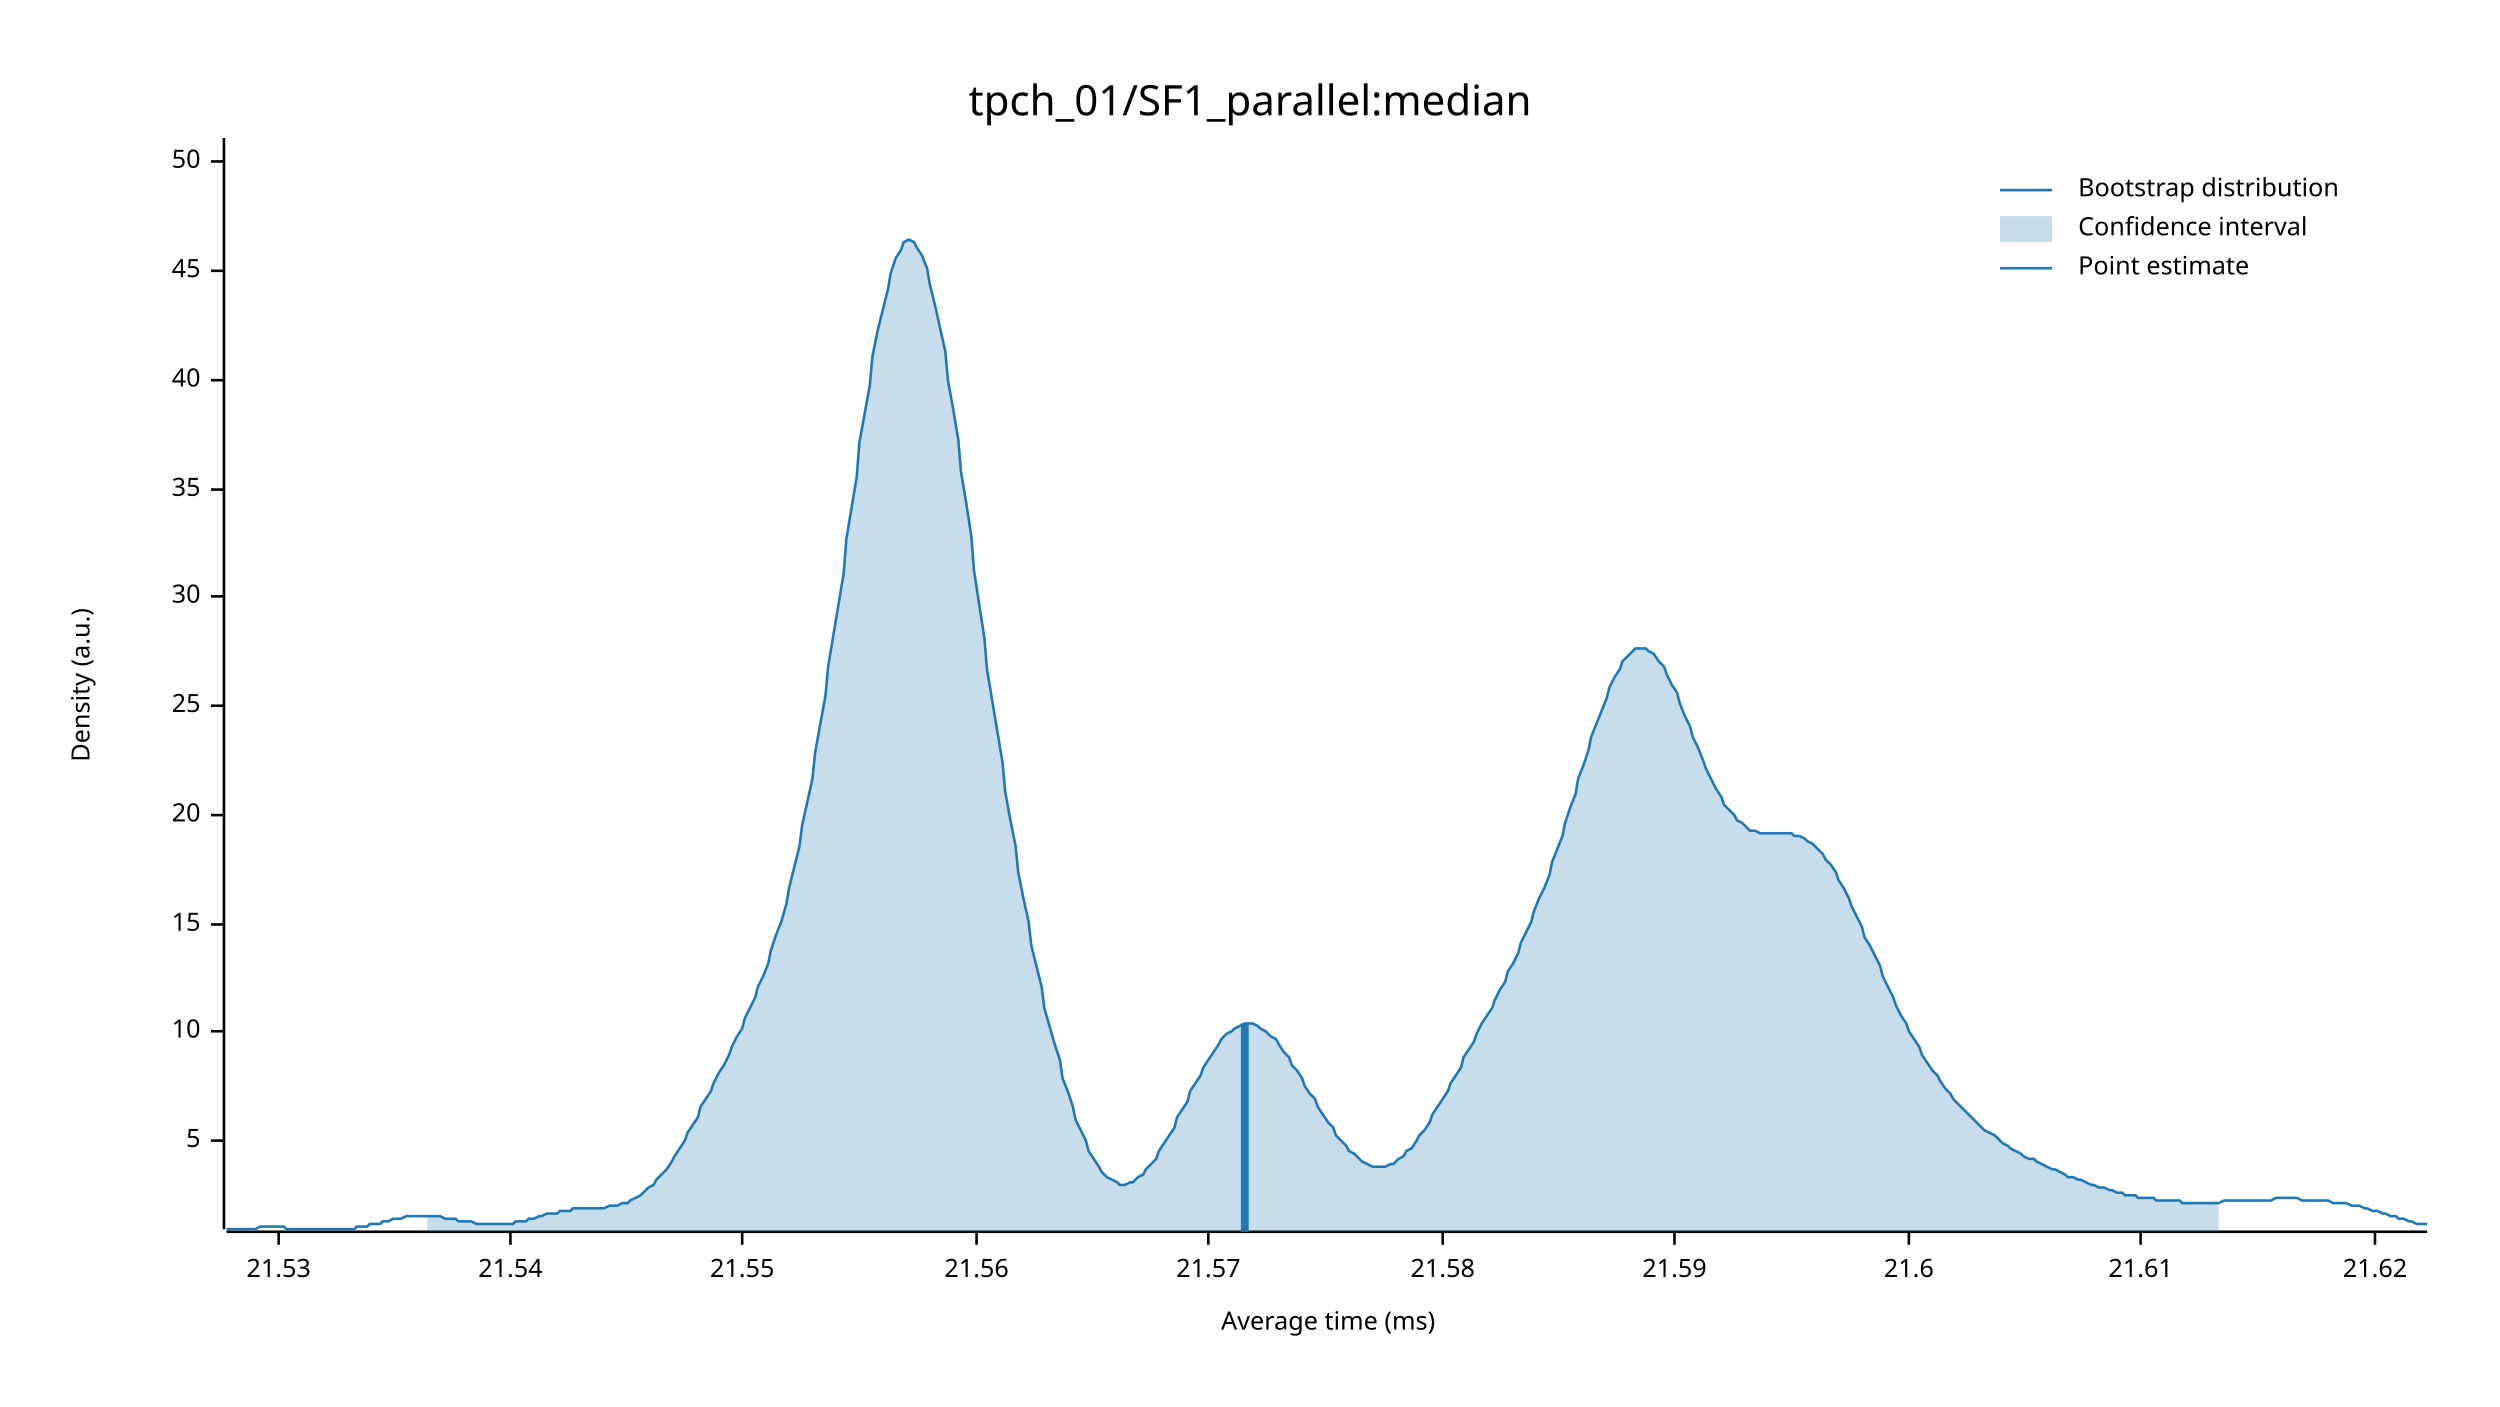
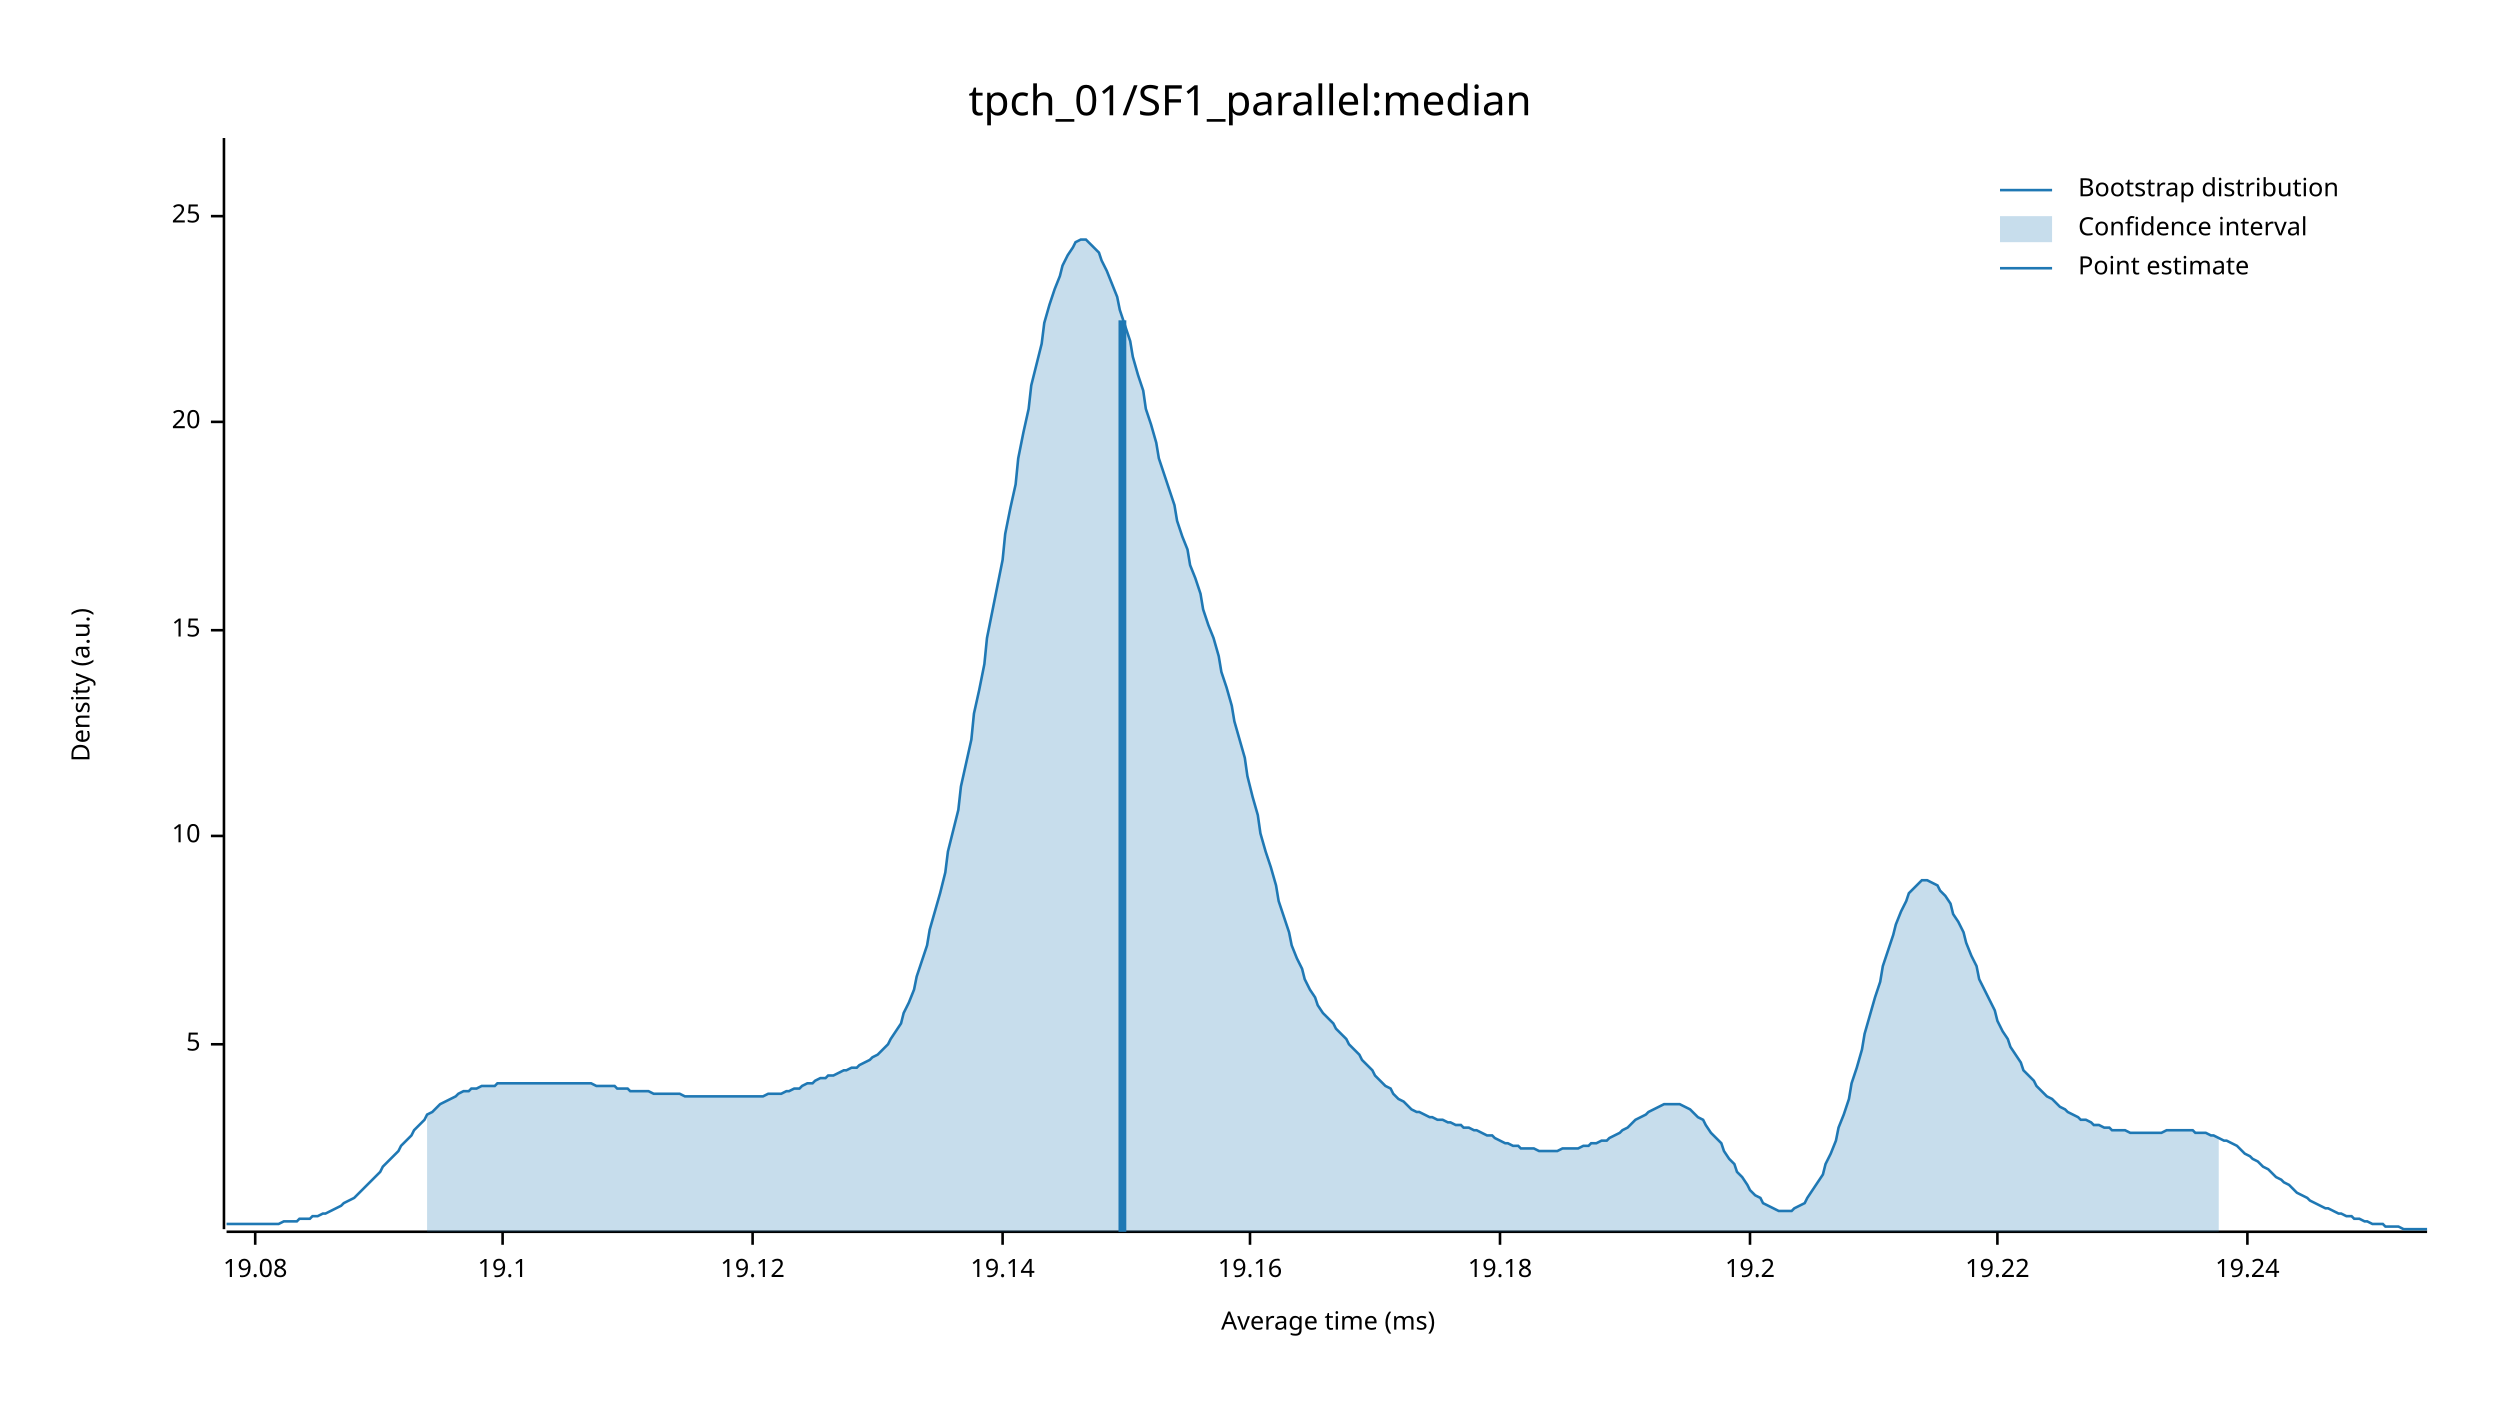
<svg xmlns="http://www.w3.org/2000/svg" width="960" height="540" viewBox="0 0 960 540">
  <text x="480" y="32" dy="0.76em" text-anchor="middle" font-family="sans-serif" font-size="16.129" opacity="1" fill="#000000">
tpch_01/SF1_parallel:median
</text>
  <text x="27" y="263" dy="0.76em" text-anchor="middle" font-family="sans-serif" font-size="9.677" opacity="1" fill="#000000" transform="rotate(270, 27, 263)">
Density (a.u.)
</text>
  <text x="510" y="513" dy="-0.5ex" text-anchor="middle" font-family="sans-serif" font-size="9.677" opacity="1" fill="#000000">
Average time (ms)
</text>
  <polyline fill="none" opacity="1" stroke="#000000" stroke-width="1" points="86,53 86,472 " />
-   <text x="77" y="438" dy="0.5ex" text-anchor="end" font-family="sans-serif" font-size="9.677" opacity="1" fill="#000000">
+   <text x="77" y="401" dy="0.5ex" text-anchor="end" font-family="sans-serif" font-size="9.677" opacity="1" fill="#000000">
5
</text>
-   <polyline fill="none" opacity="1" stroke="#000000" stroke-width="1" points="81,438 86,438 " />
-   <text x="77" y="396" dy="0.5ex" text-anchor="end" font-family="sans-serif" font-size="9.677" opacity="1" fill="#000000">
+   <polyline fill="none" opacity="1" stroke="#000000" stroke-width="1" points="81,401 86,401 " />
+   <text x="77" y="321" dy="0.5ex" text-anchor="end" font-family="sans-serif" font-size="9.677" opacity="1" fill="#000000">
10
</text>
-   <polyline fill="none" opacity="1" stroke="#000000" stroke-width="1" points="81,396 86,396 " />
-   <text x="77" y="355" dy="0.5ex" text-anchor="end" font-family="sans-serif" font-size="9.677" opacity="1" fill="#000000">
+   <polyline fill="none" opacity="1" stroke="#000000" stroke-width="1" points="81,321 86,321 " />
+   <text x="77" y="242" dy="0.5ex" text-anchor="end" font-family="sans-serif" font-size="9.677" opacity="1" fill="#000000">
15
</text>
-   <polyline fill="none" opacity="1" stroke="#000000" stroke-width="1" points="81,355 86,355 " />
-   <text x="77" y="313" dy="0.5ex" text-anchor="end" font-family="sans-serif" font-size="9.677" opacity="1" fill="#000000">
+   <polyline fill="none" opacity="1" stroke="#000000" stroke-width="1" points="81,242 86,242 " />
+   <text x="77" y="162" dy="0.5ex" text-anchor="end" font-family="sans-serif" font-size="9.677" opacity="1" fill="#000000">
20
</text>
-   <polyline fill="none" opacity="1" stroke="#000000" stroke-width="1" points="81,313 86,313 " />
-   <text x="77" y="271" dy="0.5ex" text-anchor="end" font-family="sans-serif" font-size="9.677" opacity="1" fill="#000000">
+   <polyline fill="none" opacity="1" stroke="#000000" stroke-width="1" points="81,162 86,162 " />
+   <text x="77" y="83" dy="0.5ex" text-anchor="end" font-family="sans-serif" font-size="9.677" opacity="1" fill="#000000">
25
</text>
-   <polyline fill="none" opacity="1" stroke="#000000" stroke-width="1" points="81,271 86,271 " />
-   <text x="77" y="229" dy="0.5ex" text-anchor="end" font-family="sans-serif" font-size="9.677" opacity="1" fill="#000000">
- 30
+   <polyline fill="none" opacity="1" stroke="#000000" stroke-width="1" points="81,83 86,83 " />
+   <polyline fill="none" opacity="1" stroke="#000000" stroke-width="1" points="87,473 932,473 " />
+   <text x="98" y="483" dy="0.76em" text-anchor="middle" font-family="sans-serif" font-size="9.677" opacity="1" fill="#000000">
+ 19.08
</text>
-   <polyline fill="none" opacity="1" stroke="#000000" stroke-width="1" points="81,229 86,229 " />
-   <text x="77" y="188" dy="0.5ex" text-anchor="end" font-family="sans-serif" font-size="9.677" opacity="1" fill="#000000">
- 35
+   <polyline fill="none" opacity="1" stroke="#000000" stroke-width="1" points="98,473 98,478 " />
+   <text x="193" y="483" dy="0.76em" text-anchor="middle" font-family="sans-serif" font-size="9.677" opacity="1" fill="#000000">
+ 19.1
</text>
-   <polyline fill="none" opacity="1" stroke="#000000" stroke-width="1" points="81,188 86,188 " />
-   <text x="77" y="146" dy="0.5ex" text-anchor="end" font-family="sans-serif" font-size="9.677" opacity="1" fill="#000000">
- 40
+   <polyline fill="none" opacity="1" stroke="#000000" stroke-width="1" points="193,473 193,478 " />
+   <text x="289" y="483" dy="0.76em" text-anchor="middle" font-family="sans-serif" font-size="9.677" opacity="1" fill="#000000">
+ 19.12
</text>
-   <polyline fill="none" opacity="1" stroke="#000000" stroke-width="1" points="81,146 86,146 " />
-   <text x="77" y="104" dy="0.5ex" text-anchor="end" font-family="sans-serif" font-size="9.677" opacity="1" fill="#000000">
- 45
+   <polyline fill="none" opacity="1" stroke="#000000" stroke-width="1" points="289,473 289,478 " />
+   <text x="385" y="483" dy="0.76em" text-anchor="middle" font-family="sans-serif" font-size="9.677" opacity="1" fill="#000000">
+ 19.14
</text>
-   <polyline fill="none" opacity="1" stroke="#000000" stroke-width="1" points="81,104 86,104 " />
-   <text x="77" y="62" dy="0.5ex" text-anchor="end" font-family="sans-serif" font-size="9.677" opacity="1" fill="#000000">
- 50
+   <polyline fill="none" opacity="1" stroke="#000000" stroke-width="1" points="385,473 385,478 " />
+   <text x="480" y="483" dy="0.76em" text-anchor="middle" font-family="sans-serif" font-size="9.677" opacity="1" fill="#000000">
+ 19.16
</text>
-   <polyline fill="none" opacity="1" stroke="#000000" stroke-width="1" points="81,62 86,62 " />
-   <polyline fill="none" opacity="1" stroke="#000000" stroke-width="1" points="87,473 932,473 " />
-   <text x="107" y="483" dy="0.76em" text-anchor="middle" font-family="sans-serif" font-size="9.677" opacity="1" fill="#000000">
- 21.53
+   <polyline fill="none" opacity="1" stroke="#000000" stroke-width="1" points="480,473 480,478 " />
+   <text x="576" y="483" dy="0.76em" text-anchor="middle" font-family="sans-serif" font-size="9.677" opacity="1" fill="#000000">
+ 19.18
</text>
-   <polyline fill="none" opacity="1" stroke="#000000" stroke-width="1" points="107,473 107,478 " />
-   <text x="196" y="483" dy="0.76em" text-anchor="middle" font-family="sans-serif" font-size="9.677" opacity="1" fill="#000000">
- 21.54
+   <polyline fill="none" opacity="1" stroke="#000000" stroke-width="1" points="576,473 576,478 " />
+   <text x="672" y="483" dy="0.76em" text-anchor="middle" font-family="sans-serif" font-size="9.677" opacity="1" fill="#000000">
+ 19.2
</text>
-   <polyline fill="none" opacity="1" stroke="#000000" stroke-width="1" points="196,473 196,478 " />
-   <text x="285" y="483" dy="0.76em" text-anchor="middle" font-family="sans-serif" font-size="9.677" opacity="1" fill="#000000">
- 21.55
+   <polyline fill="none" opacity="1" stroke="#000000" stroke-width="1" points="672,473 672,478 " />
+   <text x="767" y="483" dy="0.76em" text-anchor="middle" font-family="sans-serif" font-size="9.677" opacity="1" fill="#000000">
+ 19.22
</text>
-   <polyline fill="none" opacity="1" stroke="#000000" stroke-width="1" points="285,473 285,478 " />
-   <text x="375" y="483" dy="0.76em" text-anchor="middle" font-family="sans-serif" font-size="9.677" opacity="1" fill="#000000">
- 21.56
+   <polyline fill="none" opacity="1" stroke="#000000" stroke-width="1" points="767,473 767,478 " />
+   <text x="863" y="483" dy="0.76em" text-anchor="middle" font-family="sans-serif" font-size="9.677" opacity="1" fill="#000000">
+ 19.24
</text>
-   <polyline fill="none" opacity="1" stroke="#000000" stroke-width="1" points="375,473 375,478 " />
-   <text x="464" y="483" dy="0.76em" text-anchor="middle" font-family="sans-serif" font-size="9.677" opacity="1" fill="#000000">
- 21.57
- </text>
-   <polyline fill="none" opacity="1" stroke="#000000" stroke-width="1" points="464,473 464,478 " />
-   <text x="554" y="483" dy="0.76em" text-anchor="middle" font-family="sans-serif" font-size="9.677" opacity="1" fill="#000000">
- 21.58
- </text>
-   <polyline fill="none" opacity="1" stroke="#000000" stroke-width="1" points="554,473 554,478 " />
-   <text x="643" y="483" dy="0.76em" text-anchor="middle" font-family="sans-serif" font-size="9.677" opacity="1" fill="#000000">
- 21.59
- </text>
-   <polyline fill="none" opacity="1" stroke="#000000" stroke-width="1" points="643,473 643,478 " />
-   <text x="733" y="483" dy="0.76em" text-anchor="middle" font-family="sans-serif" font-size="9.677" opacity="1" fill="#000000">
- 21.6
- </text>
-   <polyline fill="none" opacity="1" stroke="#000000" stroke-width="1" points="733,473 733,478 " />
-   <text x="822" y="483" dy="0.76em" text-anchor="middle" font-family="sans-serif" font-size="9.677" opacity="1" fill="#000000">
- 21.61
- </text>
-   <polyline fill="none" opacity="1" stroke="#000000" stroke-width="1" points="822,473 822,478 " />
-   <text x="912" y="483" dy="0.76em" text-anchor="middle" font-family="sans-serif" font-size="9.677" opacity="1" fill="#000000">
- 21.62
- </text>
-   <polyline fill="none" opacity="1" stroke="#000000" stroke-width="1" points="912,473 912,478 " />
-   <polyline fill="none" opacity="1" stroke="#1F78B4" stroke-width="1" points="87,472 88,472 90,472 92,472 93,472 95,472 97,472 98,472 100,471 102,471 103,471 105,471 107,471 109,471 110,472 112,472 114,472 115,472 117,472 119,472 120,472 122,472 124,472 125,472 127,472 129,472 131,472 132,472 134,472 136,472 137,471 139,471 141,471 142,470 144,470 146,470 147,469 149,469 151,468 153,468 154,468 156,467 158,467 159,467 161,467 163,467 164,467 166,467 168,467 169,467 171,468 173,468 175,468 176,469 178,469 180,469 181,469 183,470 185,470 186,470 188,470 190,470 191,470 193,470 195,470 197,470 198,469 200,469 202,469 203,468 205,468 207,467 208,467 210,466 212,466 214,466 215,465 217,465 219,465 220,464 222,464 224,464 225,464 227,464 229,464 230,464 232,464 234,463 236,463 237,463 239,462 241,462 242,461 244,460 246,459 247,458 249,456 251,455 252,453 254,451 256,449 258,446 259,444 261,441 263,438 264,435 266,432 268,429 269,425 271,422 273,419 274,416 276,412 278,409 280,405 281,402 283,398 285,395 286,391 288,387 290,383 291,379 293,375 295,370 296,365 298,359 300,354 302,347 303,341 305,333 307,325 308,317 310,308 312,299 313,289 315,278 317,267 318,256 320,244 322,232 324,220 325,207 327,195 329,183 330,170 332,159 334,148 335,137 337,127 339,119 341,111 342,105 344,99 346,96 347,93 349,92 351,93 352,95 354,98 356,103 357,109 359,117 361,126 363,135 364,146 366,157 368,169 369,181 371,193 373,206 374,219 376,232 378,245 379,257 381,269 383,281 385,293 386,304 388,315 390,325 391,335 393,345 395,354 396,363 398,371 400,379 401,387 403,394 405,401 407,407 408,414 410,419 412,425 413,430 415,434 417,438 418,442 420,445 422,448 423,450 425,452 427,453 429,454 430,455 432,455 434,454 435,454 437,452 439,451 440,449 442,447 444,445 445,442 447,439 449,436 451,433 452,429 454,426 456,423 457,419 459,416 461,413 462,410 464,407 466,404 468,401 469,399 471,397 473,396 474,395 476,394 478,393 479,393 481,393 483,394 484,395 486,396 488,398 490,399 491,401 493,404 495,406 496,409 498,411 500,414 501,417 503,420 505,422 506,425 508,428 510,431 512,433 513,436 515,438 517,440 518,442 520,443 522,445 523,446 525,447 527,448 528,448 530,448 532,448 534,447 535,447 537,445 539,444 540,442 542,441 544,438 545,436 547,434 549,431 550,428 552,425 554,422 556,419 557,416 559,413 561,410 562,406 564,403 566,400 567,397 569,393 571,390 573,387 574,384 576,380 578,377 579,373 581,370 583,366 584,362 586,358 588,354 589,350 591,345 593,341 595,336 596,331 598,326 600,321 601,316 603,310 605,305 606,299 608,294 610,288 611,283 613,278 615,273 617,268 618,264 620,260 622,257 623,254 625,252 627,250 628,249 630,249 632,249 633,250 635,251 637,254 639,256 640,259 642,263 644,266 645,270 647,275 649,279 650,283 652,287 654,292 655,295 657,299 659,303 661,306 662,309 664,311 666,313 667,315 669,316 671,318 672,319 674,319 676,320 677,320 679,320 681,320 683,320 684,320 686,320 688,320 689,321 691,321 693,322 694,323 696,324 698,326 700,328 701,330 703,332 705,335 706,338 708,341 710,345 711,348 713,352 715,356 716,360 718,363 720,367 722,371 723,375 725,379 727,383 728,386 730,390 732,393 733,396 735,399 737,402 738,405 740,408 742,411 744,413 745,415 747,418 749,420 750,422 752,424 754,426 755,427 757,429 759,431 760,432 762,434 764,435 766,436 767,437 769,439 771,440 772,441 774,442 776,443 777,444 779,445 781,445 782,446 784,447 786,448 788,449 789,449 791,450 793,451 794,452 796,452 798,453 799,453 801,454 803,455 804,455 806,456 808,456 810,457 811,457 813,458 815,458 816,459 818,459 820,459 821,460 823,460 825,460 827,460 828,461 830,461 832,461 833,461 835,461 837,461 838,462 840,462 842,462 843,462 845,462 847,462 849,462 850,462 852,462 854,461 855,461 857,461 859,461 860,461 862,461 864,461 865,461 867,461 869,461 871,461 872,461 874,460 876,460 877,460 879,460 881,460 882,460 884,461 886,461 887,461 889,461 891,461 893,461 894,461 896,462 898,462 899,462 901,462 903,463 904,463 906,463 908,464 909,464 911,465 913,465 915,466 916,466 918,467 920,467 921,468 923,468 925,469 926,469 928,470 930,470 932,470 " />
-   <polygon opacity="0.25" fill="#1F78B4" points="164,467 166,467 168,467 169,467 171,468 173,468 175,468 176,469 178,469 180,469 181,469 183,470 185,470 186,470 188,470 190,470 191,470 193,470 195,470 197,470 198,469 200,469 202,469 203,468 205,468 207,467 208,467 210,466 212,466 214,466 215,465 217,465 219,465 220,464 222,464 224,464 225,464 227,464 229,464 230,464 232,464 234,463 236,463 237,463 239,462 241,462 242,461 244,460 246,459 247,458 249,456 251,455 252,453 254,451 256,449 258,446 259,444 261,441 263,438 264,435 266,432 268,429 269,425 271,422 273,419 274,416 276,412 278,409 280,405 281,402 283,398 285,395 286,391 288,387 290,383 291,379 293,375 295,370 296,365 298,359 300,354 302,347 303,341 305,333 307,325 308,317 310,308 312,299 313,289 315,278 317,267 318,256 320,244 322,232 324,220 325,207 327,195 329,183 330,170 332,159 334,148 335,137 337,127 339,119 341,111 342,105 344,99 346,96 347,93 349,92 351,93 352,95 354,98 356,103 357,109 359,117 361,126 363,135 364,146 366,157 368,169 369,181 371,193 373,206 374,219 376,232 378,245 379,257 381,269 383,281 385,293 386,304 388,315 390,325 391,335 393,345 395,354 396,363 398,371 400,379 401,387 403,394 405,401 407,407 408,414 410,419 412,425 413,430 415,434 417,438 418,442 420,445 422,448 423,450 425,452 427,453 429,454 430,455 432,455 434,454 435,454 437,452 439,451 440,449 442,447 444,445 445,442 447,439 449,436 451,433 452,429 454,426 456,423 457,419 459,416 461,413 462,410 464,407 466,404 468,401 469,399 471,397 473,396 474,395 476,394 478,393 479,393 481,393 483,394 484,395 486,396 488,398 490,399 491,401 493,404 495,406 496,409 498,411 500,414 501,417 503,420 505,422 506,425 508,428 510,431 512,433 513,436 515,438 517,440 518,442 520,443 522,445 523,446 525,447 527,448 528,448 530,448 532,448 534,447 535,447 537,445 539,444 540,442 542,441 544,438 545,436 547,434 549,431 550,428 552,425 554,422 556,419 557,416 559,413 561,410 562,406 564,403 566,400 567,397 569,393 571,390 573,387 574,384 576,380 578,377 579,373 581,370 583,366 584,362 586,358 588,354 589,350 591,345 593,341 595,336 596,331 598,326 600,321 601,316 603,310 605,305 606,299 608,294 610,288 611,283 613,278 615,273 617,268 618,264 620,260 622,257 623,254 625,252 627,250 628,249 630,249 632,249 633,250 635,251 637,254 639,256 640,259 642,263 644,266 645,270 647,275 649,279 650,283 652,287 654,292 655,295 657,299 659,303 661,306 662,309 664,311 666,313 667,315 669,316 671,318 672,319 674,319 676,320 677,320 679,320 681,320 683,320 684,320 686,320 688,320 689,321 691,321 693,322 694,323 696,324 698,326 700,328 701,330 703,332 705,335 706,338 708,341 710,345 711,348 713,352 715,356 716,360 718,363 720,367 722,371 723,375 725,379 727,383 728,386 730,390 732,393 733,396 735,399 737,402 738,405 740,408 742,411 744,413 745,415 747,418 749,420 750,422 752,424 754,426 755,427 757,429 759,431 760,432 762,434 764,435 766,436 767,437 769,439 771,440 772,441 774,442 776,443 777,444 779,445 781,445 782,446 784,447 786,448 788,449 789,449 791,450 793,451 794,452 796,452 798,453 799,453 801,454 803,455 804,455 806,456 808,456 810,457 811,457 813,458 815,458 816,459 818,459 820,459 821,460 823,460 825,460 827,460 828,461 830,461 832,461 833,461 835,461 837,461 838,462 840,462 842,462 843,462 845,462 847,462 849,462 850,462 852,462 852,473 164,473 " />
-   <polyline fill="none" opacity="1" stroke="#1F78B4" stroke-width="3" points="478,473 478,393 " />
+   <polyline fill="none" opacity="1" stroke="#000000" stroke-width="1" points="863,473 863,478 " />
+   <polyline fill="none" opacity="1" stroke="#1F78B4" stroke-width="1" points="87,470 88,470 90,470 92,470 93,470 95,470 97,470 98,470 100,470 102,470 103,470 105,470 107,470 109,469 110,469 112,469 114,469 115,468 117,468 119,468 120,467 122,467 124,466 125,466 127,465 129,464 131,463 132,462 134,461 136,460 137,459 139,457 141,455 142,454 144,452 146,450 147,448 149,446 151,444 153,442 154,440 156,438 158,436 159,434 161,432 163,430 164,428 166,427 168,425 169,424 171,423 173,422 175,421 176,420 178,419 180,419 181,418 183,418 185,417 186,417 188,417 190,417 191,416 193,416 195,416 197,416 198,416 200,416 202,416 203,416 205,416 207,416 208,416 210,416 212,416 214,416 215,416 217,416 219,416 220,416 222,416 224,416 225,416 227,416 229,417 230,417 232,417 234,417 236,417 237,418 239,418 241,418 242,419 244,419 246,419 247,419 249,419 251,420 252,420 254,420 256,420 258,420 259,420 261,420 263,421 264,421 266,421 268,421 269,421 271,421 273,421 274,421 276,421 278,421 280,421 281,421 283,421 285,421 286,421 288,421 290,421 291,421 293,421 295,420 296,420 298,420 300,420 302,419 303,419 305,418 307,418 308,417 310,416 312,416 313,415 315,414 317,414 318,413 320,413 322,412 324,411 325,411 327,410 329,410 330,409 332,408 334,407 335,406 337,405 339,403 341,401 342,399 344,396 346,393 347,389 349,385 351,380 352,375 354,369 356,363 357,357 359,350 361,343 363,335 364,327 366,319 368,311 369,302 371,293 373,284 374,274 376,265 378,255 379,245 381,235 383,225 385,215 386,205 388,195 390,186 391,176 393,166 395,157 396,148 398,140 400,132 401,124 403,117 405,111 407,106 408,102 410,98 412,95 413,93 415,92 417,92 418,93 420,95 422,97 423,100 425,104 427,109 429,114 430,119 432,125 434,131 435,137 437,144 439,150 440,157 442,163 444,170 445,176 447,182 449,188 451,194 452,200 454,206 456,211 457,217 459,222 461,228 462,234 464,240 466,245 468,252 469,258 471,264 473,271 474,277 476,284 478,291 479,298 481,306 483,313 484,320 486,327 488,333 490,340 491,346 493,352 495,358 496,363 498,368 500,372 501,376 503,380 505,383 506,386 508,389 510,391 512,393 513,395 515,397 517,399 518,401 520,403 522,405 523,407 525,409 527,411 528,413 530,415 532,417 534,418 535,420 537,422 539,423 540,424 542,426 544,427 545,427 547,428 549,429 550,429 552,430 554,430 556,431 557,431 559,432 561,432 562,433 564,433 566,434 567,434 569,435 571,436 573,436 574,437 576,438 578,439 579,439 581,440 583,440 584,441 586,441 588,441 589,441 591,442 593,442 595,442 596,442 598,442 600,441 601,441 603,441 605,441 606,441 608,440 610,440 611,439 613,439 615,438 617,438 618,437 620,436 622,435 623,434 625,433 627,431 628,430 630,429 632,428 633,427 635,426 637,425 639,424 640,424 642,424 644,424 645,424 647,425 649,426 650,427 652,429 654,430 655,432 657,435 659,437 661,439 662,442 664,445 666,447 667,450 669,452 671,455 672,457 674,459 676,460 677,462 679,463 681,464 683,465 684,465 686,465 688,465 689,464 691,463 693,462 694,460 696,457 698,454 700,451 701,447 703,443 705,438 706,433 708,428 710,422 711,416 713,410 715,403 716,397 718,390 720,383 722,377 723,371 725,365 727,359 728,355 730,350 732,346 733,343 735,341 737,339 738,338 740,338 742,339 744,340 745,342 747,344 749,347 750,351 752,354 754,358 755,362 757,367 759,371 760,376 762,380 764,384 766,388 767,392 769,396 771,399 772,402 774,405 776,408 777,411 779,413 781,415 782,417 784,419 786,421 788,422 789,423 791,425 793,426 794,427 796,428 798,429 799,430 801,430 803,431 804,432 806,432 808,433 810,433 811,434 813,434 815,434 816,434 818,435 820,435 821,435 823,435 825,435 827,435 828,435 830,435 832,434 833,434 835,434 837,434 838,434 840,434 842,434 843,435 845,435 847,435 849,436 850,436 852,437 854,438 855,438 857,439 859,440 860,441 862,443 864,444 865,445 867,446 869,448 871,449 872,450 874,452 876,453 877,454 879,455 881,457 882,458 884,459 886,460 887,461 889,462 891,463 893,464 894,464 896,465 898,466 899,466 901,467 903,467 904,468 906,468 908,469 909,469 911,470 913,470 915,470 916,471 918,471 920,471 921,471 923,472 925,472 926,472 928,472 930,472 932,472 " />
+   <polygon opacity="0.25" fill="#1F78B4" points="164,428 166,427 168,425 169,424 171,423 173,422 175,421 176,420 178,419 180,419 181,418 183,418 185,417 186,417 188,417 190,417 191,416 193,416 195,416 197,416 198,416 200,416 202,416 203,416 205,416 207,416 208,416 210,416 212,416 214,416 215,416 217,416 219,416 220,416 222,416 224,416 225,416 227,416 229,417 230,417 232,417 234,417 236,417 237,418 239,418 241,418 242,419 244,419 246,419 247,419 249,419 251,420 252,420 254,420 256,420 258,420 259,420 261,420 263,421 264,421 266,421 268,421 269,421 271,421 273,421 274,421 276,421 278,421 280,421 281,421 283,421 285,421 286,421 288,421 290,421 291,421 293,421 295,420 296,420 298,420 300,420 302,419 303,419 305,418 307,418 308,417 310,416 312,416 313,415 315,414 317,414 318,413 320,413 322,412 324,411 325,411 327,410 329,410 330,409 332,408 334,407 335,406 337,405 339,403 341,401 342,399 344,396 346,393 347,389 349,385 351,380 352,375 354,369 356,363 357,357 359,350 361,343 363,335 364,327 366,319 368,311 369,302 371,293 373,284 374,274 376,265 378,255 379,245 381,235 383,225 385,215 386,205 388,195 390,186 391,176 393,166 395,157 396,148 398,140 400,132 401,124 403,117 405,111 407,106 408,102 410,98 412,95 413,93 415,92 417,92 418,93 420,95 422,97 423,100 425,104 427,109 429,114 430,119 432,125 434,131 435,137 437,144 439,150 440,157 442,163 444,170 445,176 447,182 449,188 451,194 452,200 454,206 456,211 457,217 459,222 461,228 462,234 464,240 466,245 468,252 469,258 471,264 473,271 474,277 476,284 478,291 479,298 481,306 483,313 484,320 486,327 488,333 490,340 491,346 493,352 495,358 496,363 498,368 500,372 501,376 503,380 505,383 506,386 508,389 510,391 512,393 513,395 515,397 517,399 518,401 520,403 522,405 523,407 525,409 527,411 528,413 530,415 532,417 534,418 535,420 537,422 539,423 540,424 542,426 544,427 545,427 547,428 549,429 550,429 552,430 554,430 556,431 557,431 559,432 561,432 562,433 564,433 566,434 567,434 569,435 571,436 573,436 574,437 576,438 578,439 579,439 581,440 583,440 584,441 586,441 588,441 589,441 591,442 593,442 595,442 596,442 598,442 600,441 601,441 603,441 605,441 606,441 608,440 610,440 611,439 613,439 615,438 617,438 618,437 620,436 622,435 623,434 625,433 627,431 628,430 630,429 632,428 633,427 635,426 637,425 639,424 640,424 642,424 644,424 645,424 647,425 649,426 650,427 652,429 654,430 655,432 657,435 659,437 661,439 662,442 664,445 666,447 667,450 669,452 671,455 672,457 674,459 676,460 677,462 679,463 681,464 683,465 684,465 686,465 688,465 689,464 691,463 693,462 694,460 696,457 698,454 700,451 701,447 703,443 705,438 706,433 708,428 710,422 711,416 713,410 715,403 716,397 718,390 720,383 722,377 723,371 725,365 727,359 728,355 730,350 732,346 733,343 735,341 737,339 738,338 740,338 742,339 744,340 745,342 747,344 749,347 750,351 752,354 754,358 755,362 757,367 759,371 760,376 762,380 764,384 766,388 767,392 769,396 771,399 772,402 774,405 776,408 777,411 779,413 781,415 782,417 784,419 786,421 788,422 789,423 791,425 793,426 794,427 796,428 798,429 799,430 801,430 803,431 804,432 806,432 808,433 810,433 811,434 813,434 815,434 816,434 818,435 820,435 821,435 823,435 825,435 827,435 828,435 830,435 832,434 833,434 835,434 837,434 838,434 840,434 842,434 843,435 845,435 847,435 849,436 850,436 852,437 852,473 164,473 " />
+   <polyline fill="none" opacity="1" stroke="#1F78B4" stroke-width="3" points="431,473 431,123 " />
  <text x="798" y="68" dy="0.76em" text-anchor="start" font-family="sans-serif" font-size="9.677" opacity="1" fill="#000000">
Bootstrap distribution
</text>
  <text x="798" y="83" dy="0.76em" text-anchor="start" font-family="sans-serif" font-size="9.677" opacity="1" fill="#000000">
Confidence interval
</text>
  <text x="798" y="98" dy="0.76em" text-anchor="start" font-family="sans-serif" font-size="9.677" opacity="1" fill="#000000">
Point estimate
</text>
  <polyline fill="none" opacity="1" stroke="#1F78B4" stroke-width="1" points="768,73 788,73 " />
  <rect x="768" y="83" width="20" height="10" opacity="0.25" fill="#1F78B4" stroke="none" />
  <polyline fill="none" opacity="1" stroke="#1F78B4" stroke-width="1" points="768,103 788,103 " />
</svg>
